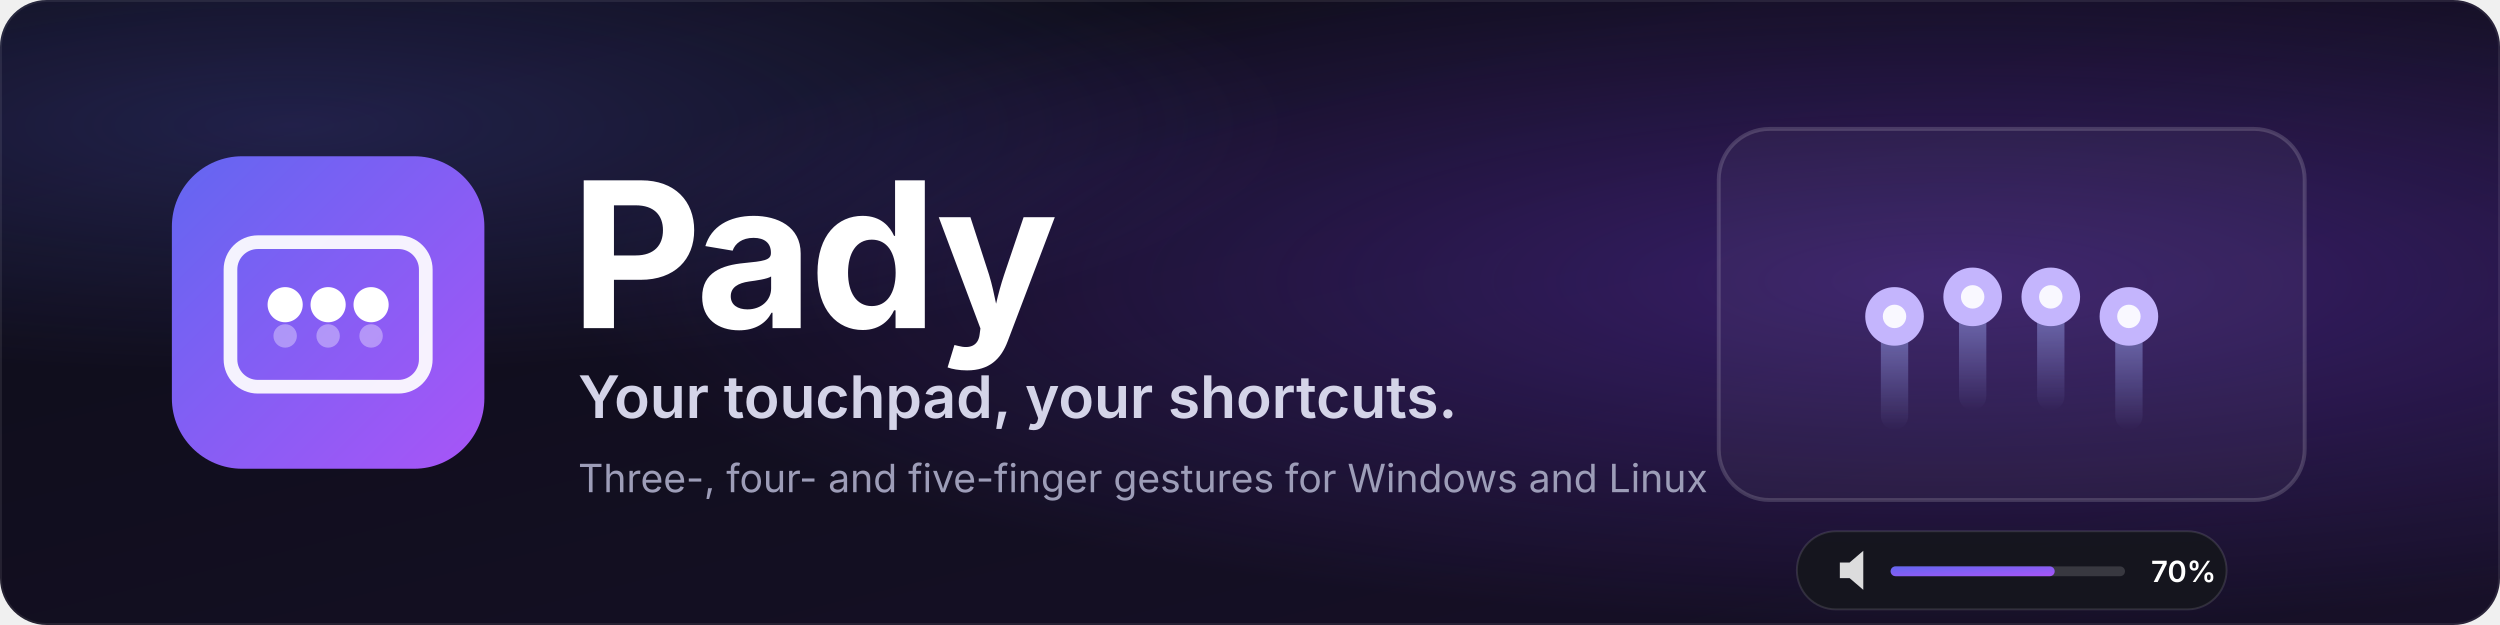
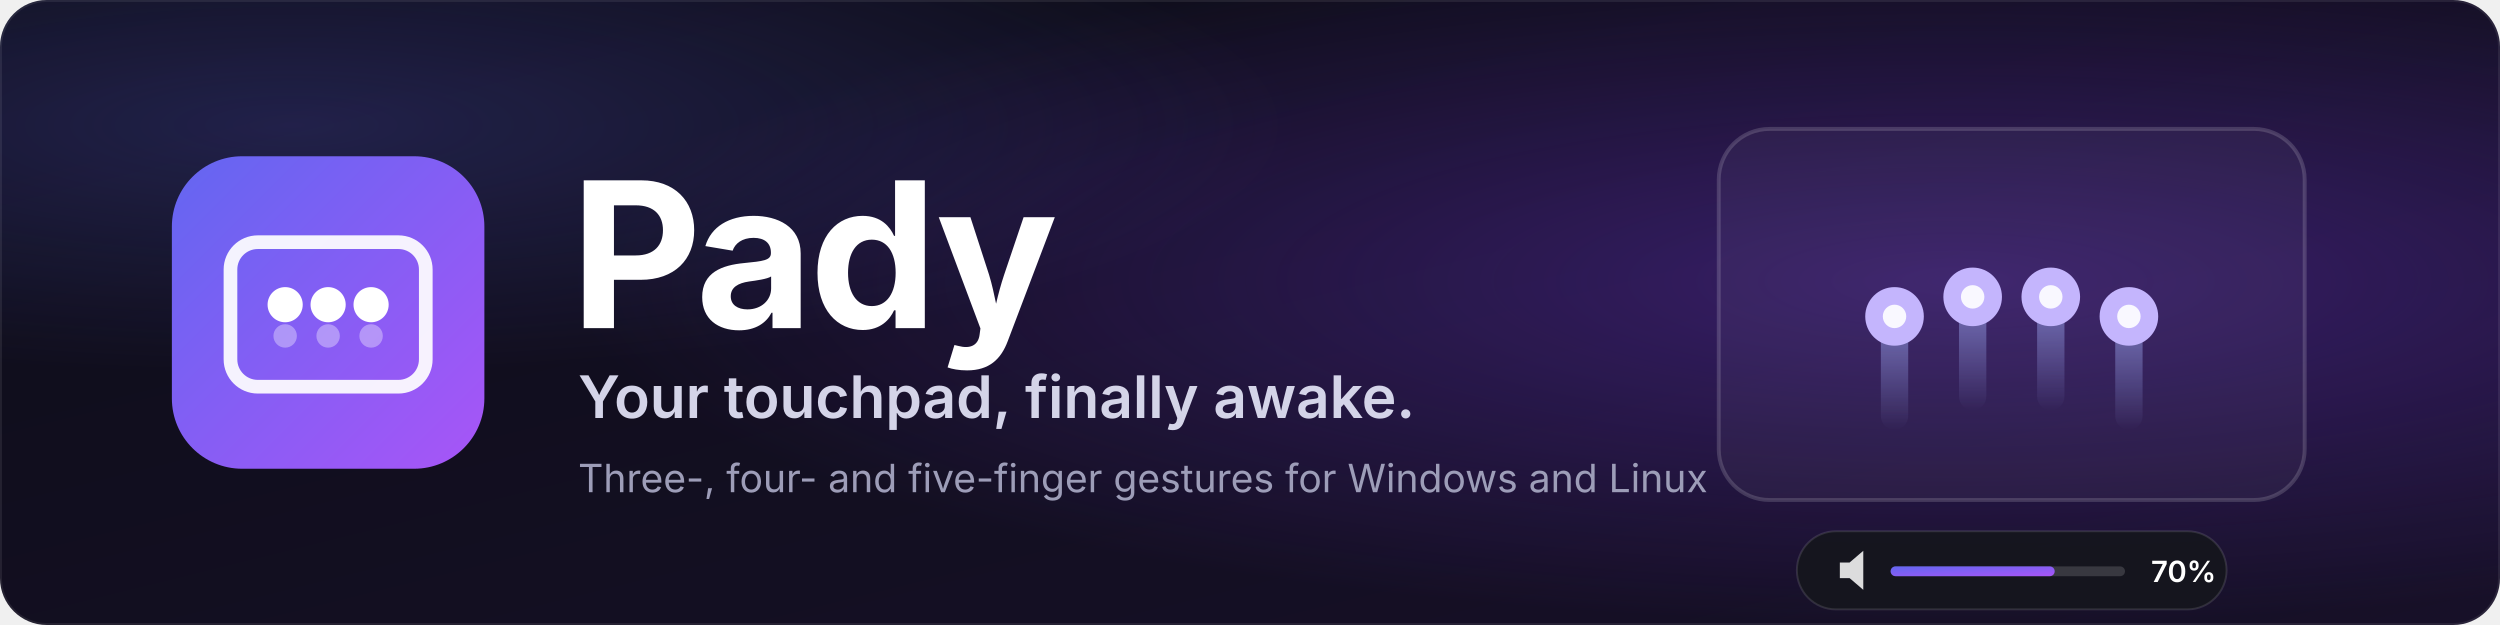
<svg xmlns="http://www.w3.org/2000/svg" width="1280" height="320" viewBox="0 0 1280 320" role="img" aria-labelledby="t d">
  <defs>
    <linearGradient id="bg" x1="0" y1="0" x2="1" y2="1">
      <stop offset="0" stop-color="#0d0d18" />
      <stop offset="1" stop-color="#171028" />
    </linearGradient>
    <radialGradient id="glow" cx="0.78" cy="0.45" r="0.55">
      <stop offset="0" stop-color="#7c3aed" stop-opacity="0.35" />
      <stop offset="1" stop-color="#7c3aed" stop-opacity="0" />
    </radialGradient>
    <radialGradient id="glow2" cx="0.12" cy="0.2" r="0.4">
      <stop offset="0" stop-color="#6366f1" stop-opacity="0.22" />
      <stop offset="1" stop-color="#6366f1" stop-opacity="0" />
    </radialGradient>
    <linearGradient id="tile" x1="0" y1="0" x2="1" y2="1">
      <stop offset="0" stop-color="#6366f1" />
      <stop offset="1" stop-color="#a855f7" />
    </linearGradient>
    <linearGradient id="trail" x1="0" y1="1" x2="0" y2="0">
      <stop offset="0" stop-color="#a5b4fc" stop-opacity="0" />
      <stop offset="1" stop-color="#a5b4fc" stop-opacity="0.55" />
    </linearGradient>
  </defs>
  <rect width="1280" height="320" rx="24" fill="url(#bg)" />
  <rect width="1280" height="320" rx="24" fill="url(#glow)" />
  <rect width="1280" height="320" rx="24" fill="url(#glow2)" />
  <rect x="0.5" y="0.5" width="1279" height="319" rx="23.5" fill="none" stroke="#ffffff" stroke-opacity="0.08" />
  <g transform="translate(88 80)">
    <rect width="160" height="160" rx="36" fill="url(#tile)" />
    <rect x="30" y="44" width="100" height="74" rx="14" fill="none" stroke="#ffffff" stroke-opacity="0.92" stroke-width="7" />
    <g fill="#ffffff">
      <circle cx="58" cy="76" r="9" />
      <circle cx="80" cy="76" r="9" />
      <circle cx="102" cy="76" r="9" />
    </g>
    <g fill="#ffffff" fill-opacity="0.35">
      <circle cx="58" cy="92" r="6" />
      <circle cx="80" cy="92" r="6" />
      <circle cx="102" cy="92" r="6" />
    </g>
  </g>
  <g font-family="'Segoe UI Variable Display','Segoe UI',Inter,system-ui,-apple-system,'Helvetica Neue',Arial,sans-serif">
    <text x="292" y="168" fill="#ffffff" font-size="104" font-weight="700" letter-spacing="-2">Pady</text>
-     <text x="296" y="214" fill="#d4d4e8" font-size="30" font-weight="600">Your touchpad, your shortcuts.</text>
+     <text x="296" y="214" fill="#d4d4e8" font-size="30" font-weight="600">Your touchpad, finally awake.</text>
    <text x="296" y="252" fill="#9d9db8" font-size="20">Three-, four- and five-finger gestures for Windows and Linux</text>
  </g>
  <g transform="translate(880 66)">
    <rect width="300" height="190" rx="26" fill="#ffffff" fill-opacity="0.04" stroke="#ffffff" stroke-opacity="0.16" stroke-width="2" />
    <g>
      <rect x="83" y="96" width="14" height="58" rx="7" fill="url(#trail)" />
      <rect x="123" y="86" width="14" height="58" rx="7" fill="url(#trail)" />
      <rect x="163" y="86" width="14" height="58" rx="7" fill="url(#trail)" />
      <rect x="203" y="96" width="14" height="58" rx="7" fill="url(#trail)" />
    </g>
    <g fill="#c4b5fd">
      <circle cx="90" cy="96" r="15" />
      <circle cx="130" cy="86" r="15" />
      <circle cx="170" cy="86" r="15" />
      <circle cx="210" cy="96" r="15" />
    </g>
    <g fill="#ffffff" fill-opacity="0.9">
      <circle cx="90" cy="96" r="6" />
      <circle cx="130" cy="86" r="6" />
      <circle cx="170" cy="86" r="6" />
      <circle cx="210" cy="96" r="6" />
    </g>
    <g transform="translate(40 206)">
      <rect width="220" height="40" rx="20" fill="#16161e" fill-opacity="0.95" stroke="#ffffff" stroke-opacity="0.12" />
      <path d="M22 16h5l7-6v20l-7-6h-5z" fill="#ffffff" fill-opacity="0.85" />
      <rect x="48" y="18" width="120" height="5" rx="2.5" fill="#ffffff" fill-opacity="0.15" />
      <rect x="48" y="18" width="84" height="5" rx="2.5" fill="url(#tile)" />
      <text x="198" y="26" text-anchor="middle" fill="#ffffff" font-size="15" font-weight="600" font-family="'Segoe UI',Inter,system-ui,sans-serif">70%</text>
    </g>
  </g>
</svg>
